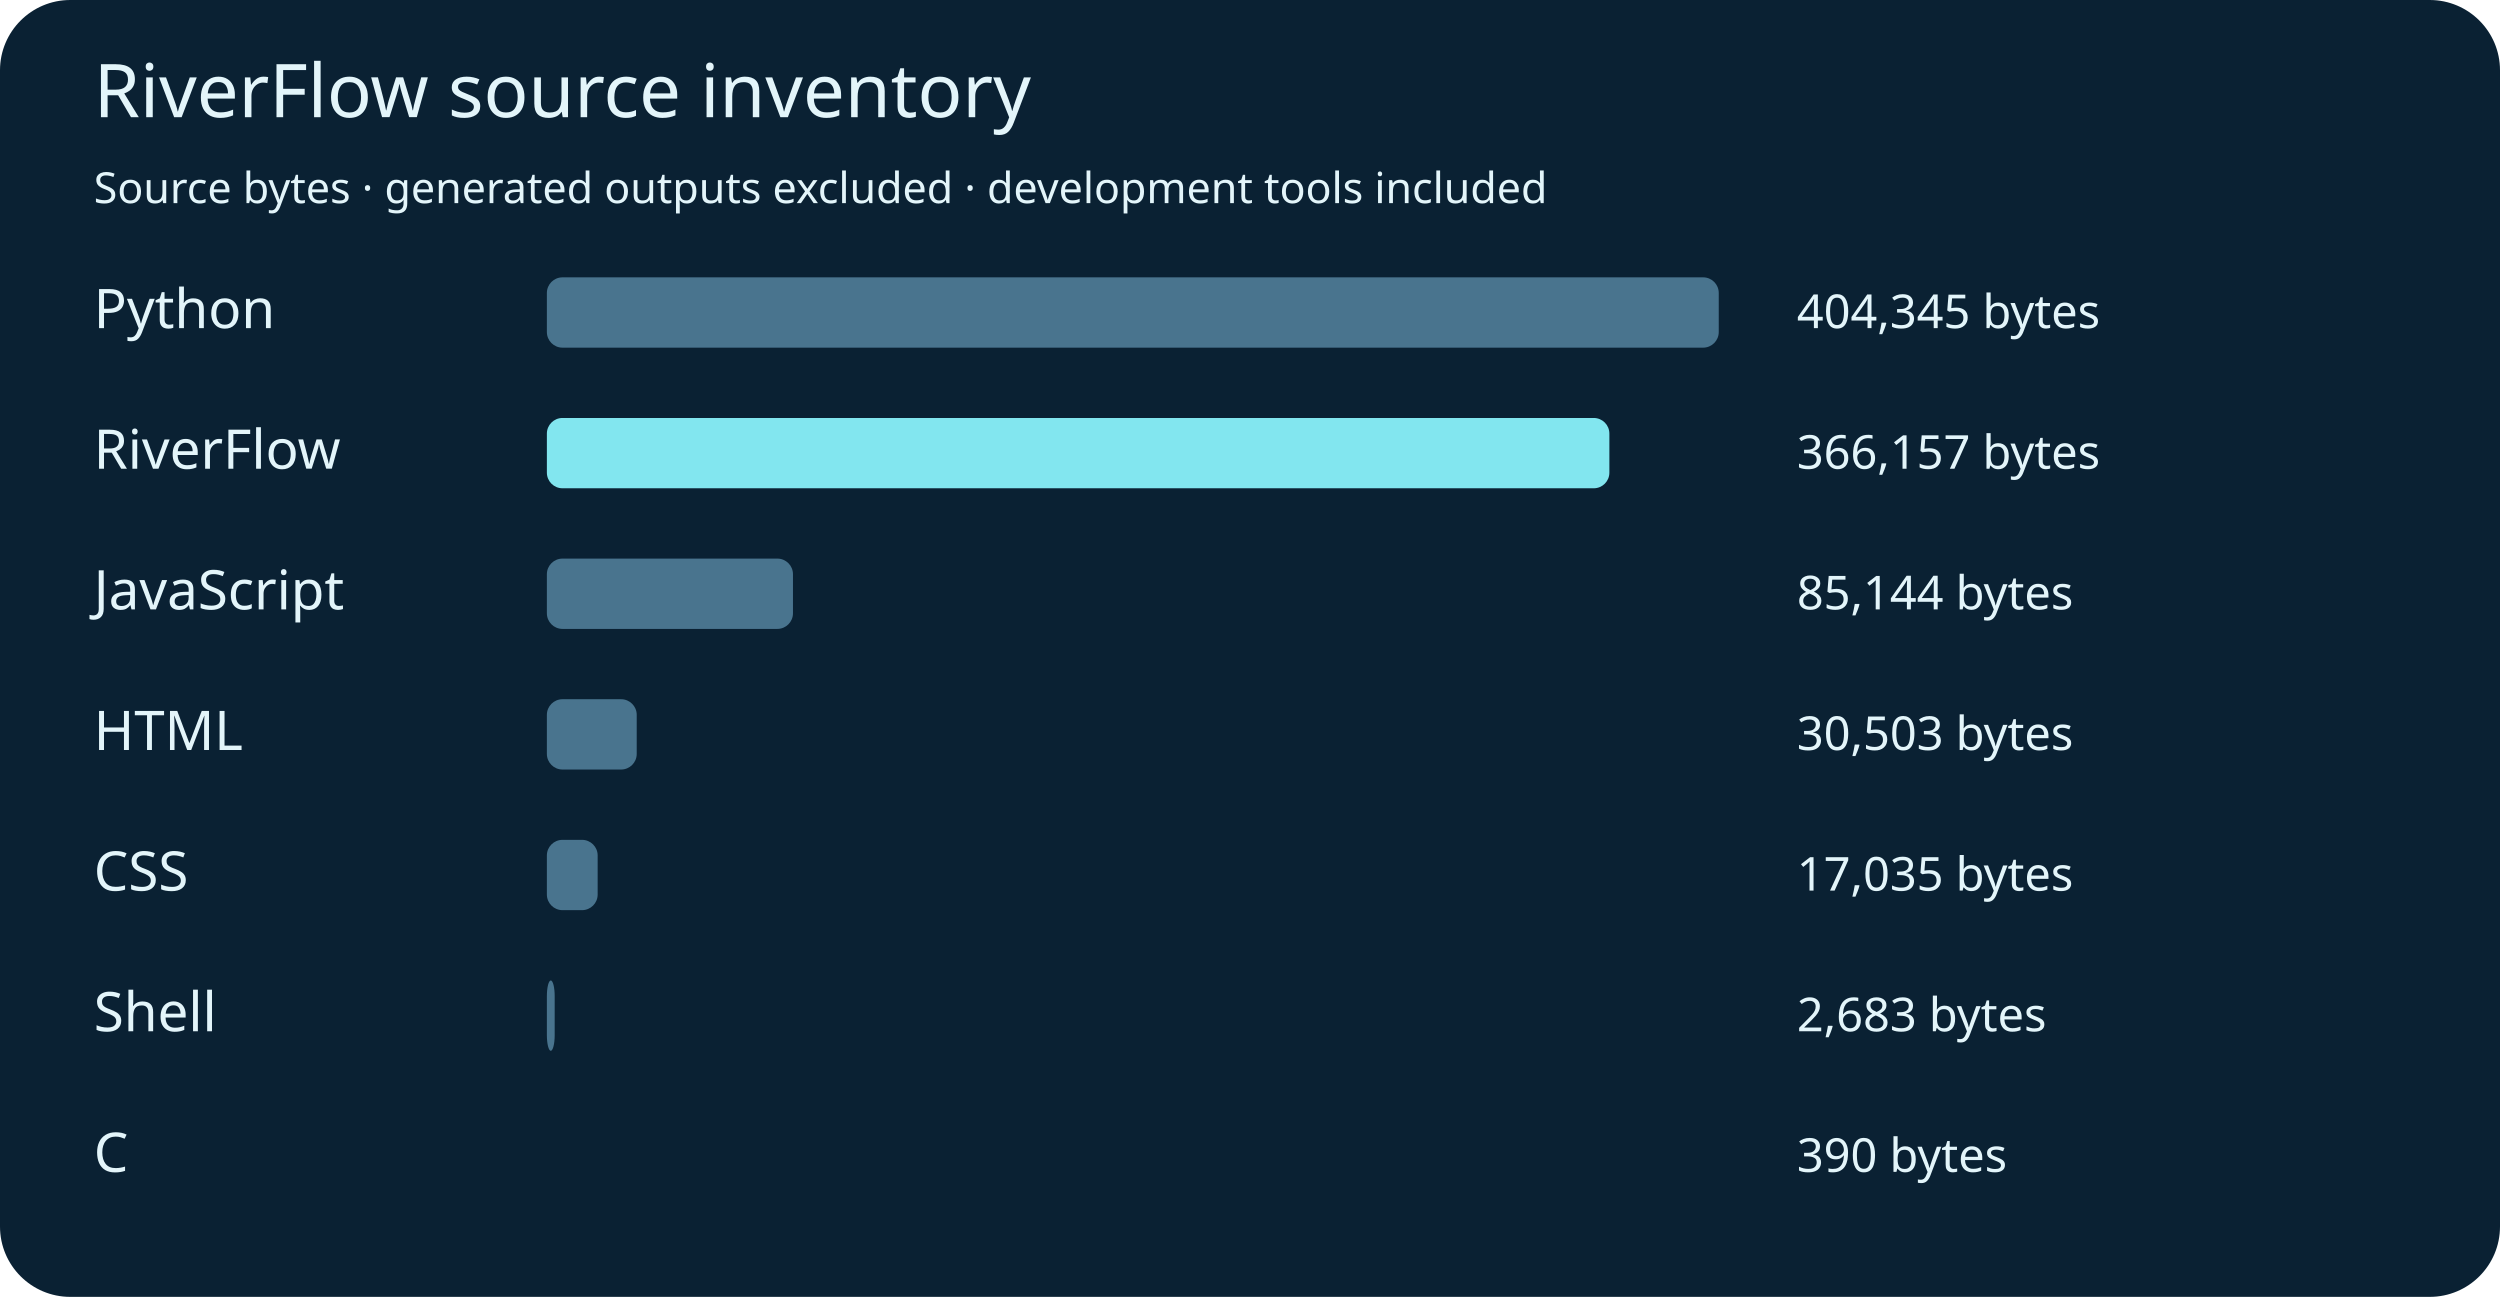
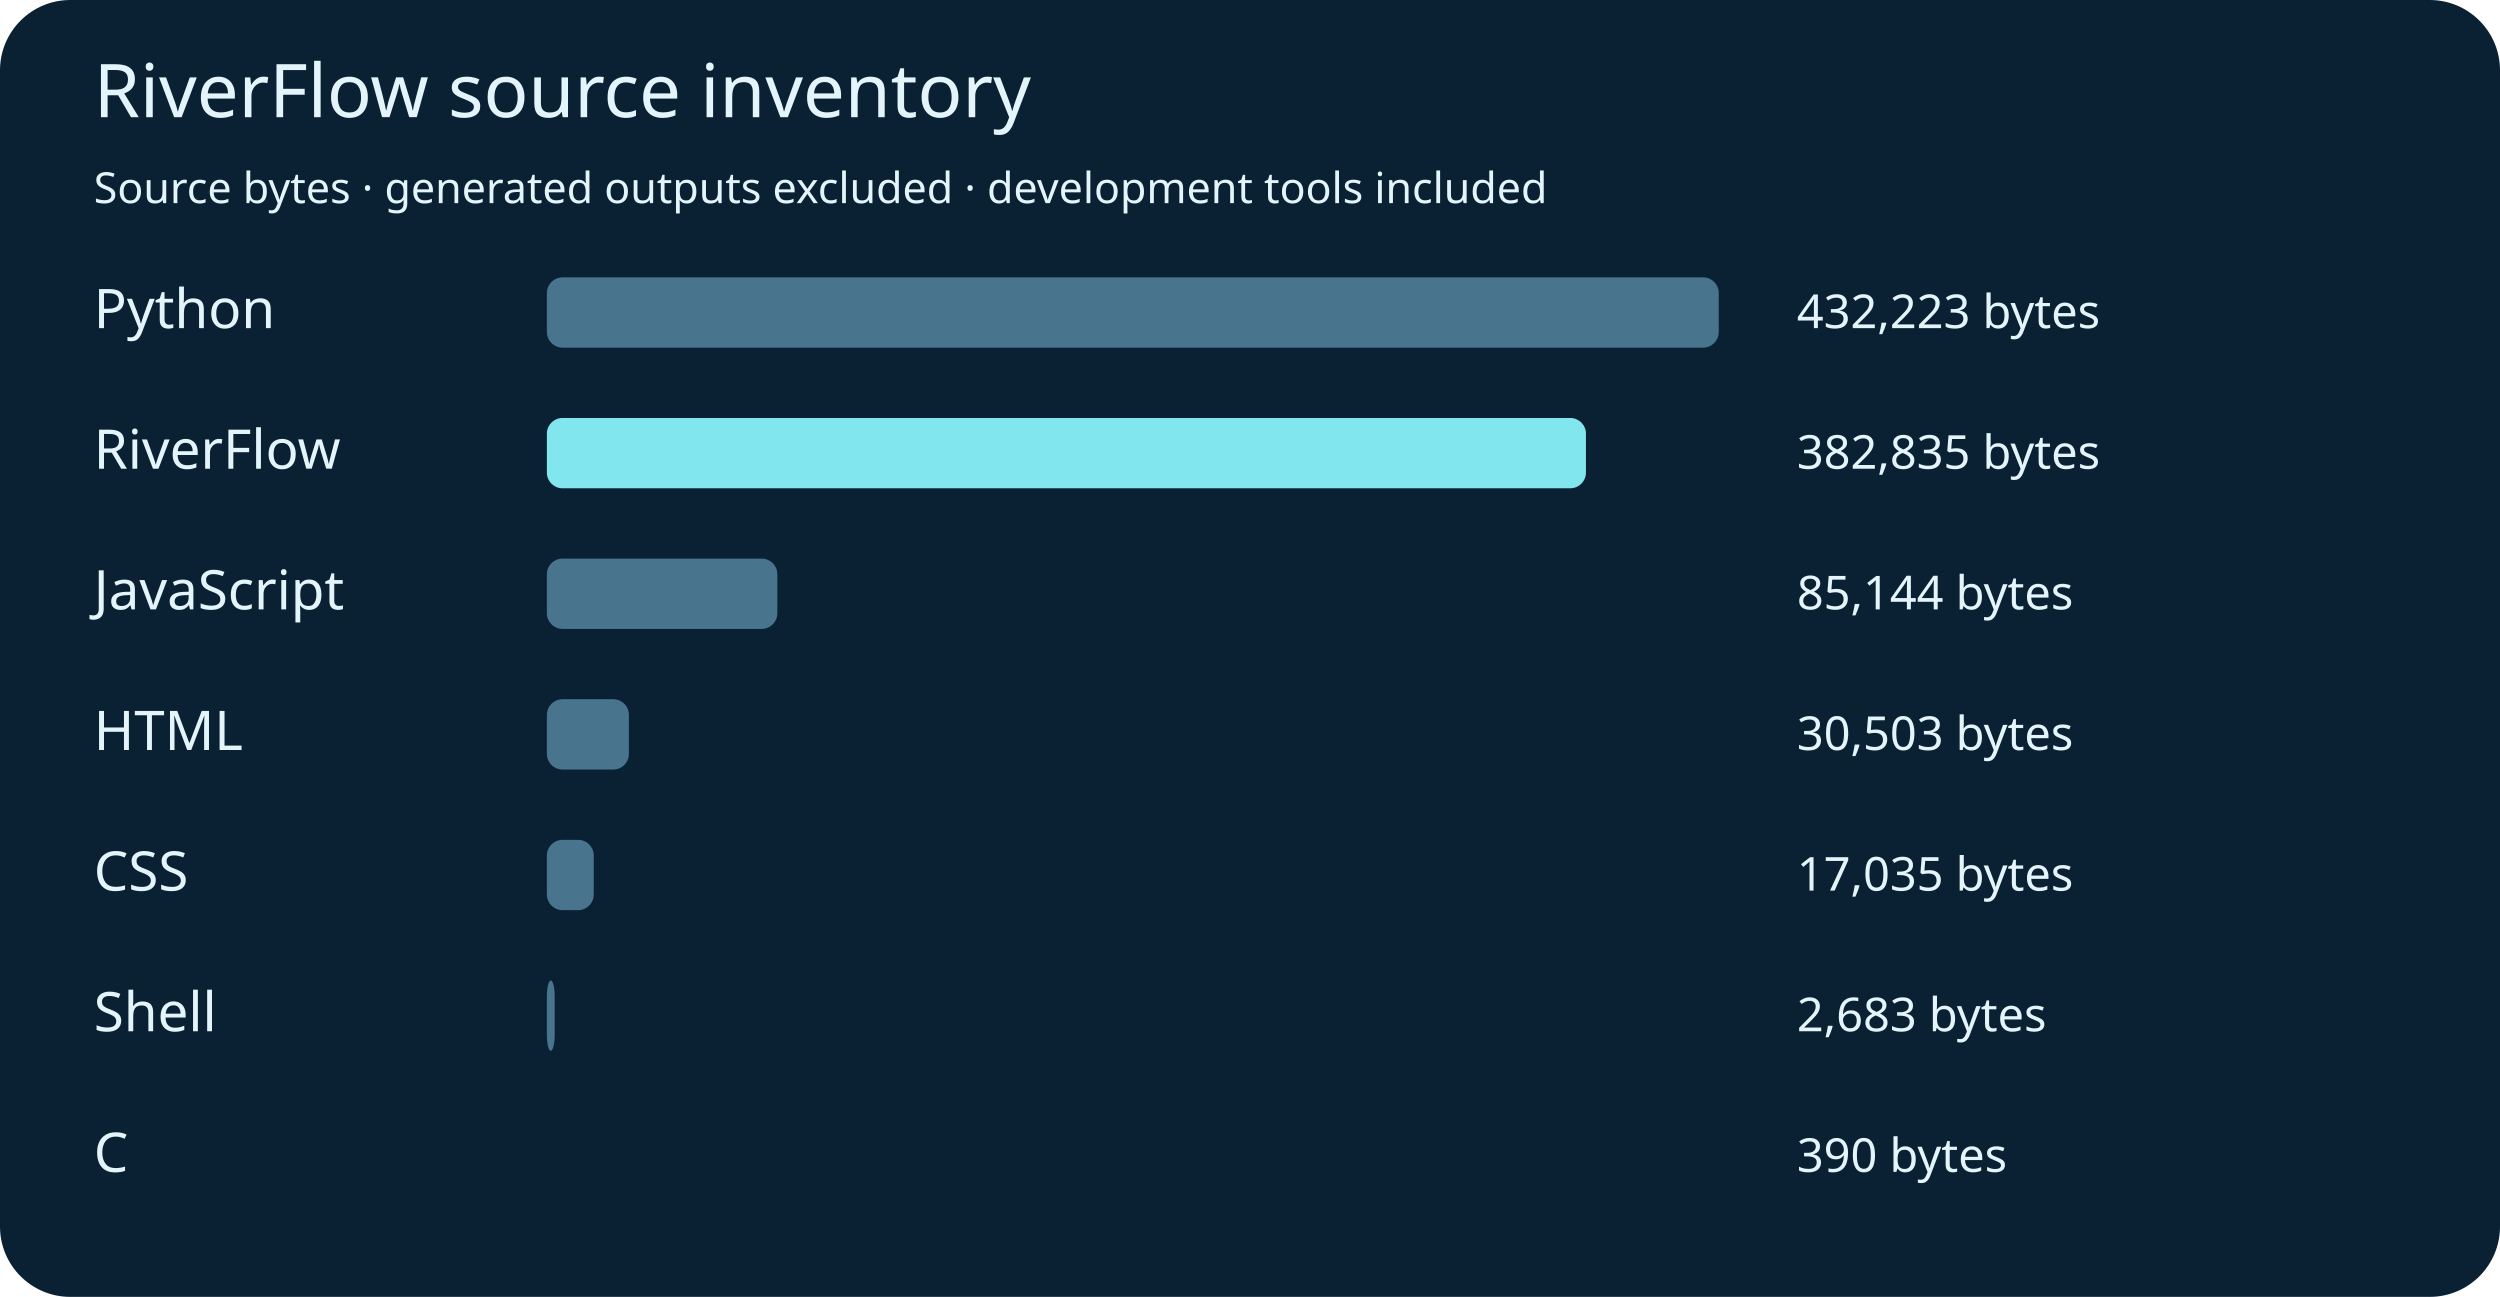
<svg xmlns="http://www.w3.org/2000/svg" width="640" height="332" viewBox="0 0 640 332">
  <rect width="640" height="332" rx="18" fill="#0a2133" />
  <g font-family="sans-serif" fill="#e3f5fa">
    <text x="24" y="30" font-size="19">RiverFlow source inventory</text>
    <text x="24" y="52" font-size="11">Source bytes · generated outputs excluded · development tools included</text>
    <text x="24" y="84" font-size="14">Python</text>
    <rect x="140" y="71" width="300" height="18" rx="4" fill="#49748e" />
-     <text x="460" y="84" font-size="12">404,345 bytes</text>
+     <text x="460" y="84" font-size="12">432,223 bytes</text>
    <text x="24" y="120" font-size="14">RiverFlow</text>
-     <rect x="140" y="107" width="272" height="18" rx="4" fill="#82e6ef" />
-     <text x="460" y="120" font-size="12">366,157 bytes</text>
+     <rect x="140" y="107" width="266" height="18" rx="4" fill="#82e6ef" />
+     <text x="460" y="120" font-size="12">382,835 bytes</text>
    <text x="24" y="156" font-size="14">JavaScript</text>
-     <rect x="140" y="143" width="63" height="18" rx="4" fill="#49748e" />
+     <rect x="140" y="143" width="59" height="18" rx="4" fill="#49748e" />
    <text x="460" y="156" font-size="12">85,144 bytes</text>
    <text x="24" y="192" font-size="14">HTML</text>
-     <rect x="140" y="179" width="23" height="18" rx="4" fill="#49748e" />
+     <rect x="140" y="179" width="21" height="18" rx="4" fill="#49748e" />
    <text x="460" y="192" font-size="12">30,503 bytes</text>
    <text x="24" y="228" font-size="14">CSS</text>
-     <rect x="140" y="215" width="13" height="18" rx="4" fill="#49748e" />
+     <rect x="140" y="215" width="12" height="18" rx="4" fill="#49748e" />
    <text x="460" y="228" font-size="12">17,035 bytes</text>
    <text x="24" y="264" font-size="14">Shell</text>
    <rect x="140" y="251" width="2" height="18" rx="4" fill="#49748e" />
    <text x="460" y="264" font-size="12">2,683 bytes</text>
    <text x="24" y="300" font-size="14">C</text>
    <rect x="140" y="287" width="0" height="18" rx="4" fill="#49748e" />
    <text x="460" y="300" font-size="12">390 bytes</text>
  </g>
</svg>
